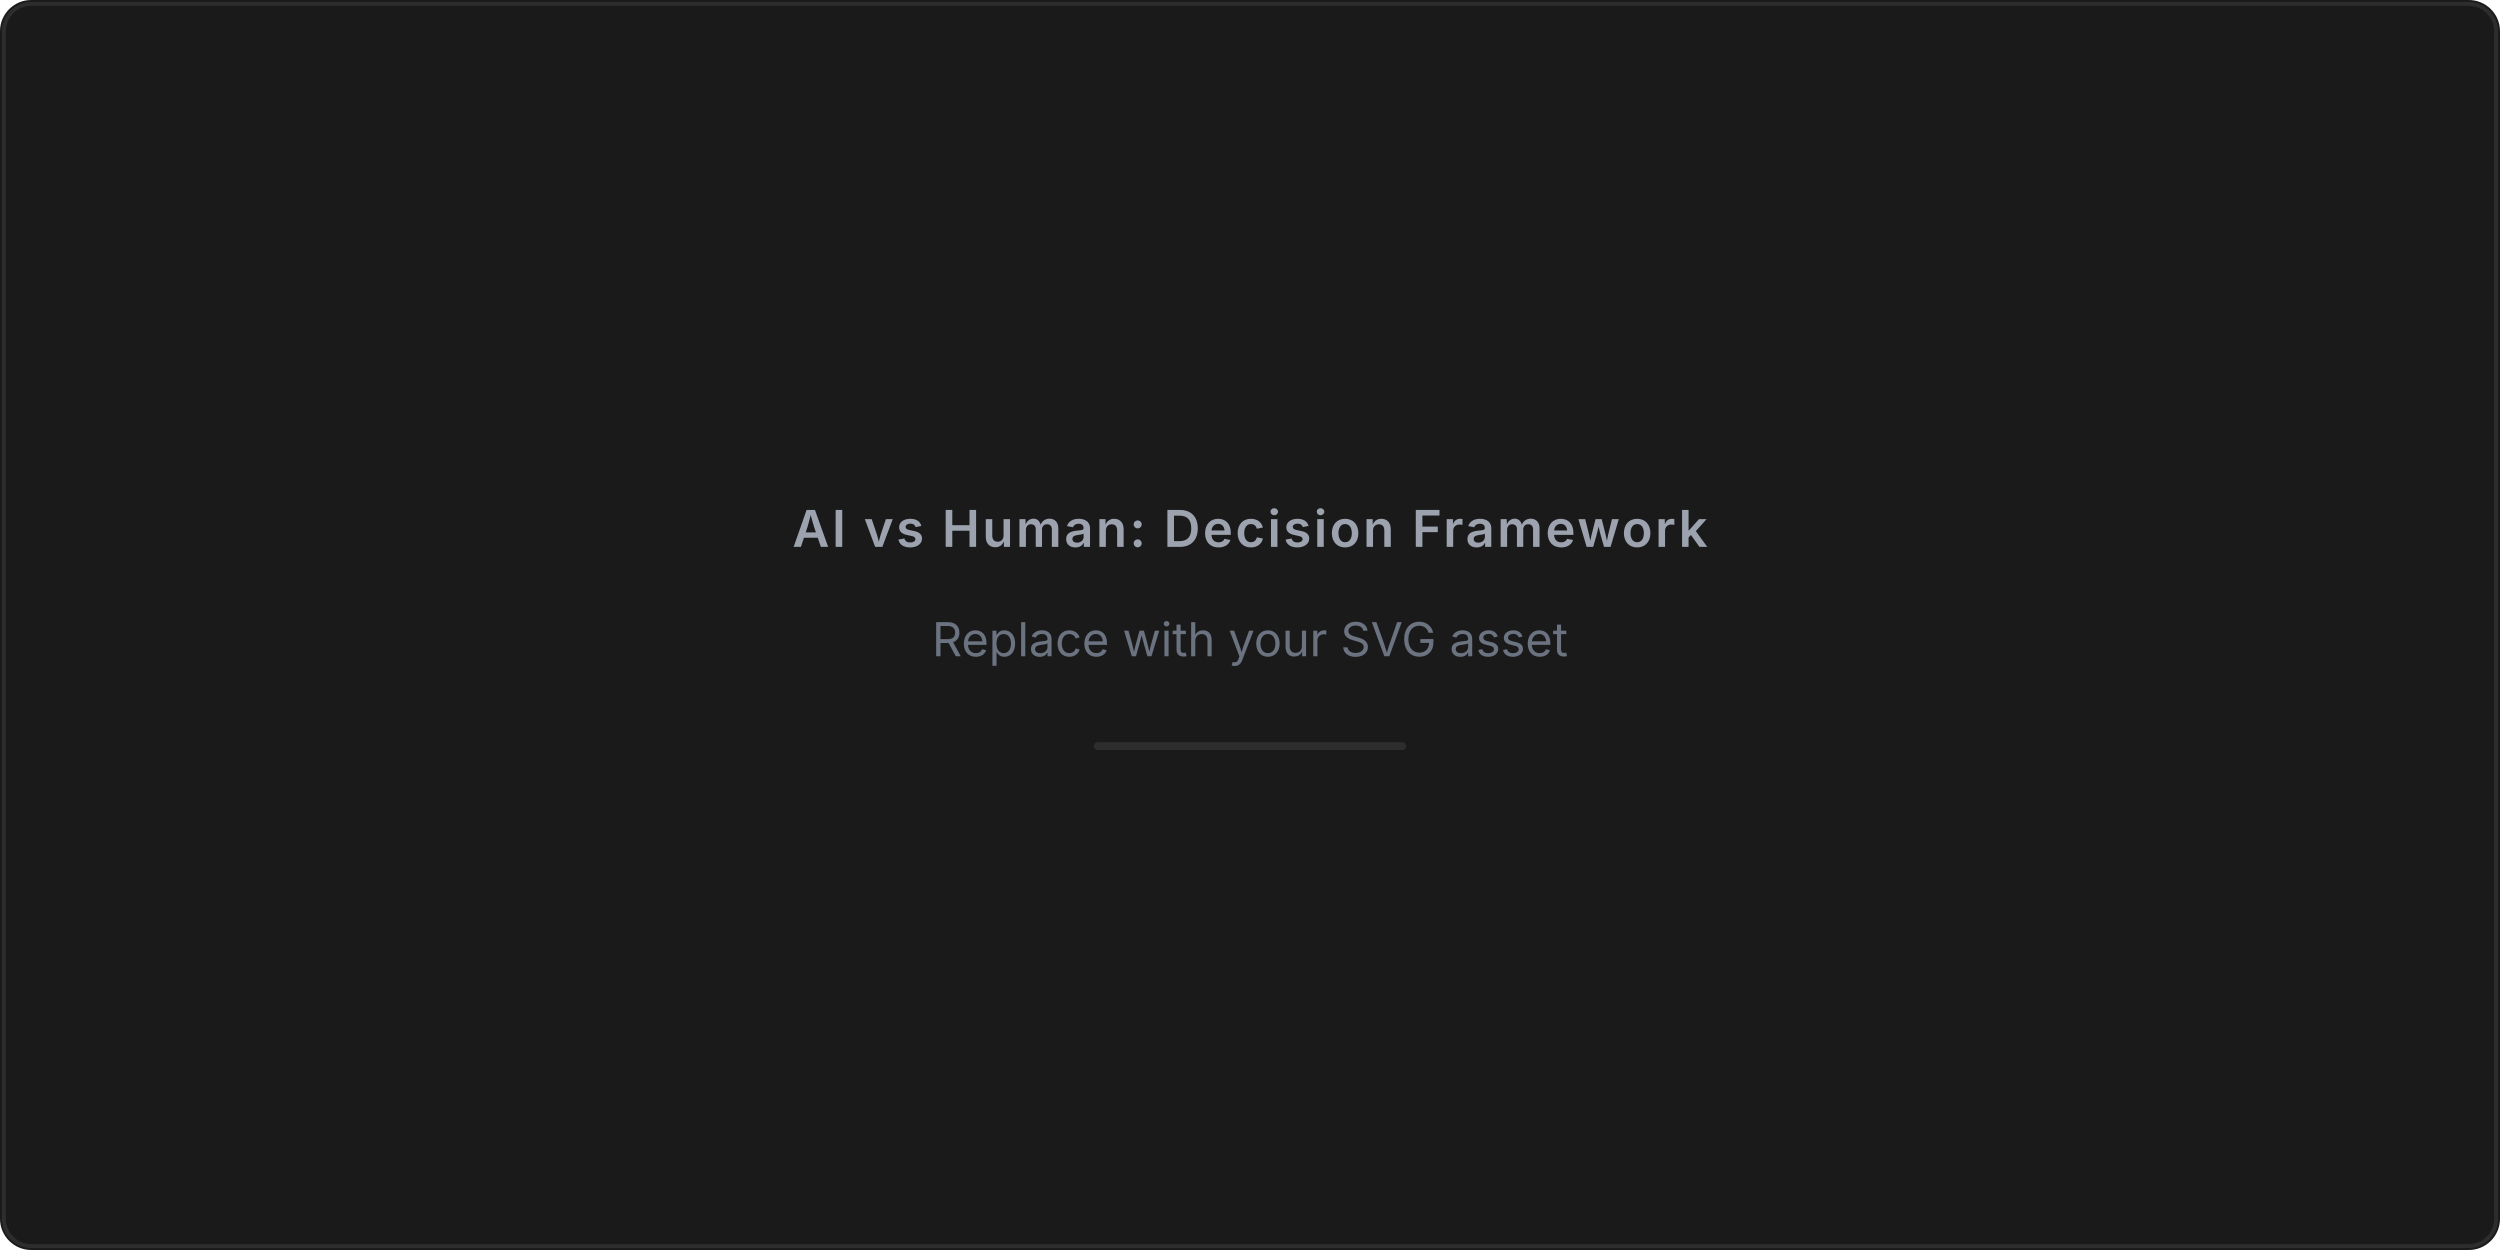
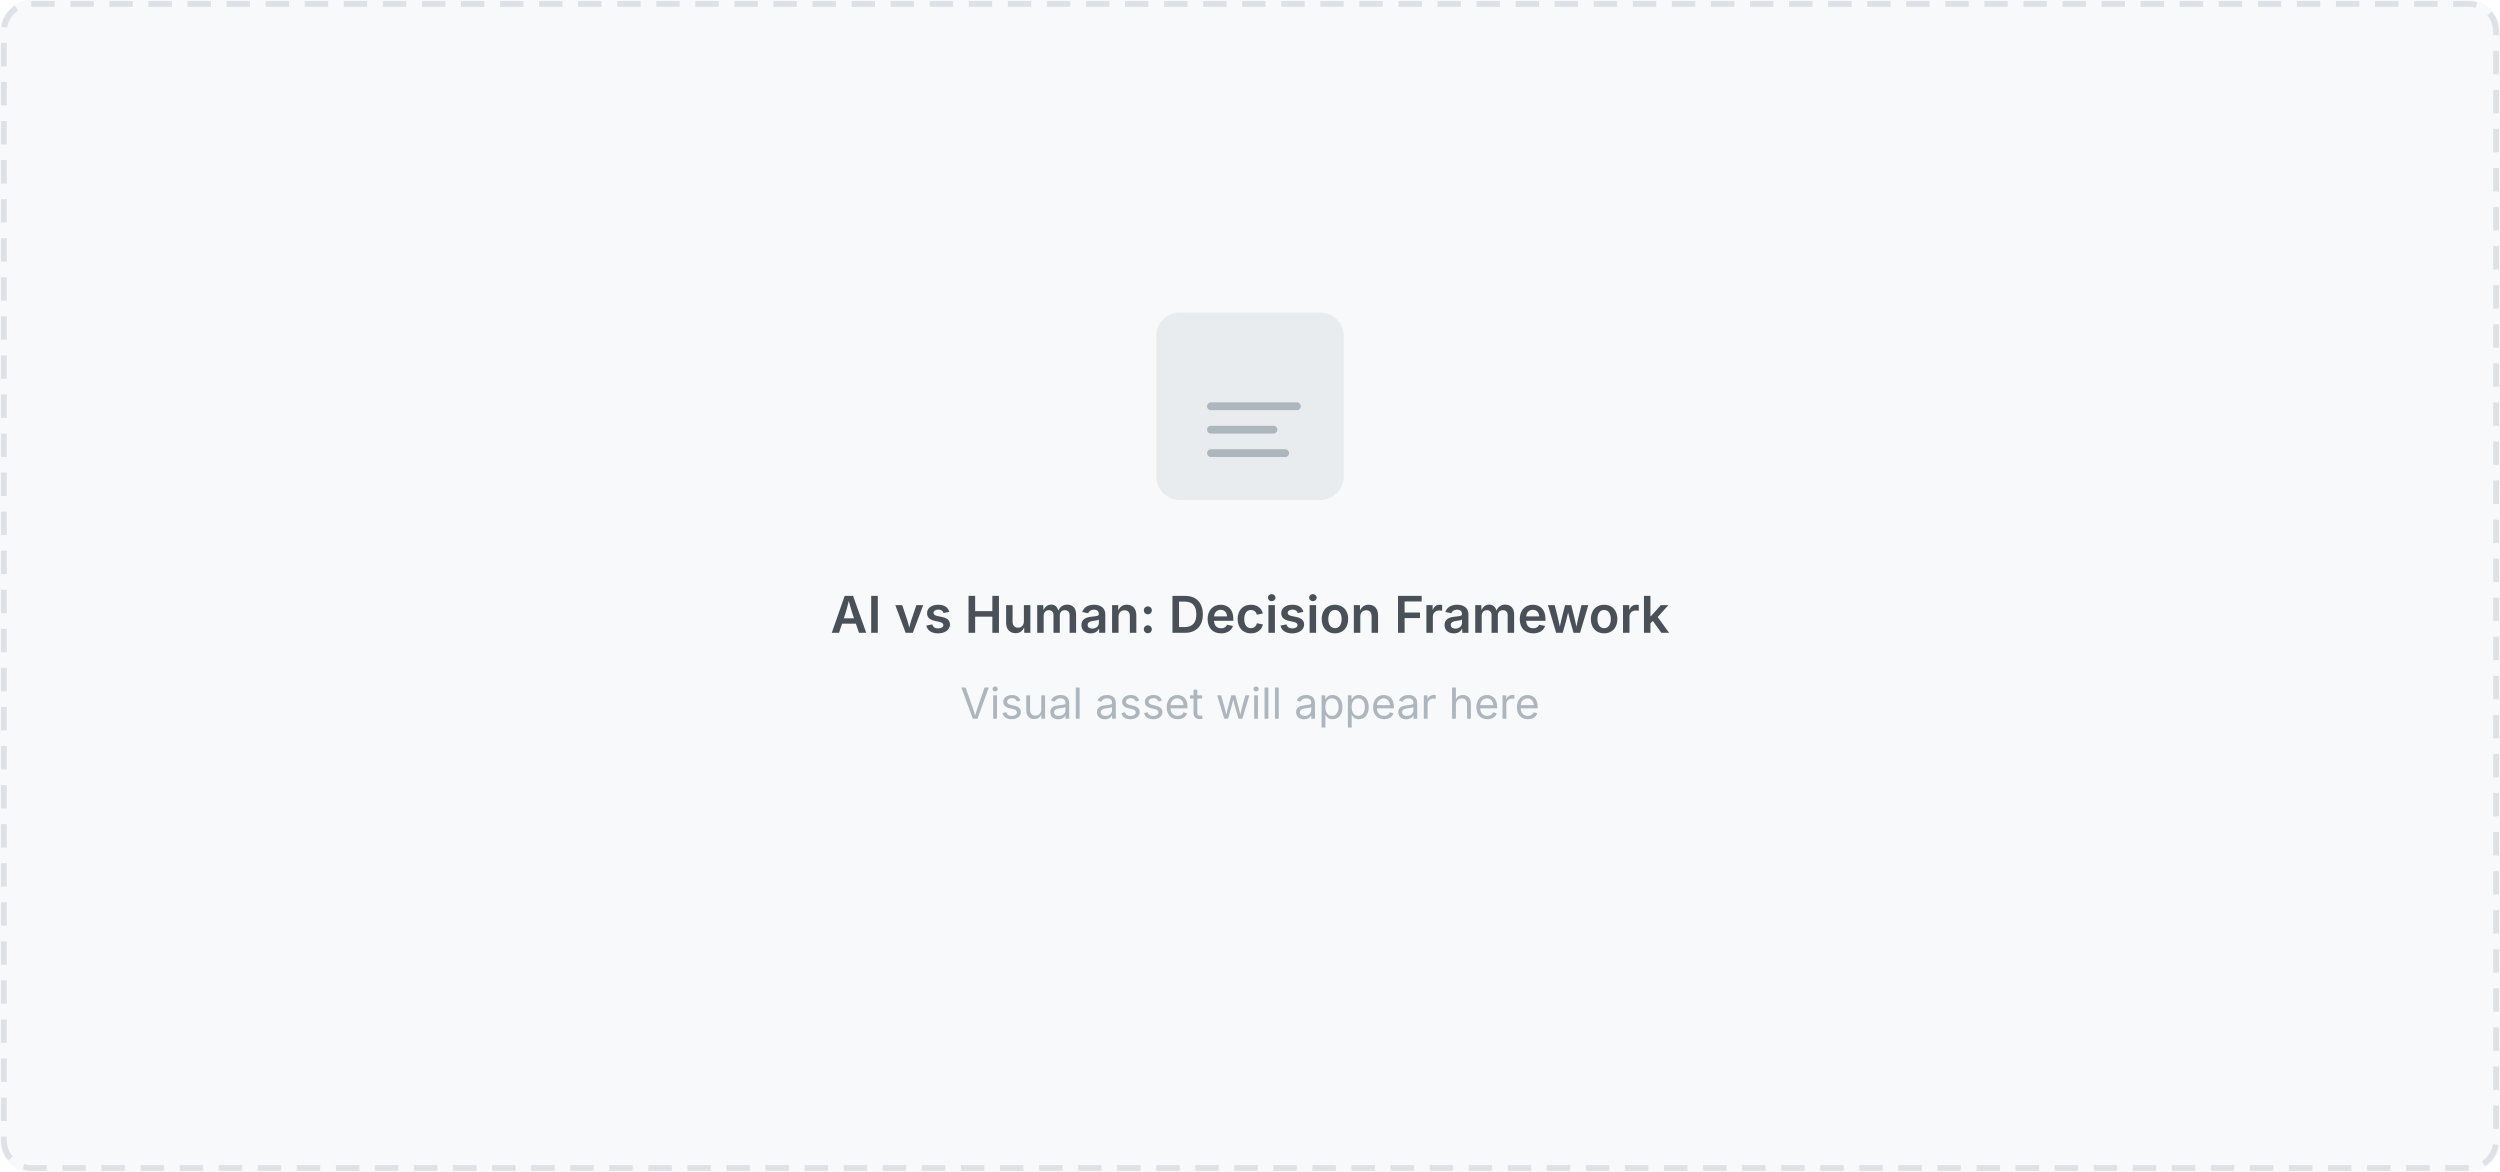
- <svg xmlns="http://www.w3.org/2000/svg" viewBox="0 0 640 320" width="640" height="320" role="img" aria-label="AI vs Human Decision Framework placeholder">
-   <rect width="640" height="320" fill="#1a1a1a" rx="8" />
-   <rect x="1" y="1" width="638" height="318" fill="none" stroke="#2d2d2d" stroke-width="1" rx="7" />
-   <text x="320" y="140" font-family="system-ui,-apple-system,sans-serif" font-size="13" fill="#9ca3af" text-anchor="middle" letter-spacing="0.05em" font-weight="600">AI vs Human: Decision Framework</text>
-   <text x="320" y="168" font-family="system-ui,-apple-system,sans-serif" font-size="12" fill="#6b7280" text-anchor="middle">Replace with your SVG asset</text>
-   <rect x="280" y="190" width="80" height="2" fill="#2d2d2d" rx="1" />
+ <svg xmlns="http://www.w3.org/2000/svg" viewBox="0 0 640 300" width="640" height="300" role="img" aria-label="AI vs Human: Decision Framework — asset pending">
+   <rect width="640" height="300" fill="#f8f9fa" rx="8" />
+   <rect x="1" y="1" width="638" height="298" fill="none" stroke="#dee2e6" stroke-width="1.5" stroke-dasharray="6,4" rx="7" />
+   <rect x="296" y="80" width="48" height="48" rx="6" fill="#e9ecef" />
+   <line x1="310" y1="104" x2="332" y2="104" stroke="#adb5bd" stroke-width="2" stroke-linecap="round" />
+   <line x1="310" y1="110" x2="326" y2="110" stroke="#adb5bd" stroke-width="2" stroke-linecap="round" />
+   <line x1="310" y1="116" x2="329" y2="116" stroke="#adb5bd" stroke-width="2" stroke-linecap="round" />
+   <text x="320" y="162" font-family="system-ui,-apple-system,sans-serif" font-size="13" fill="#495057" text-anchor="middle" font-weight="600">AI vs Human: Decision Framework</text>
+   <text x="320" y="184" font-family="system-ui,-apple-system,sans-serif" font-size="11" fill="#adb5bd" text-anchor="middle">Visual asset will appear here</text>
</svg>
